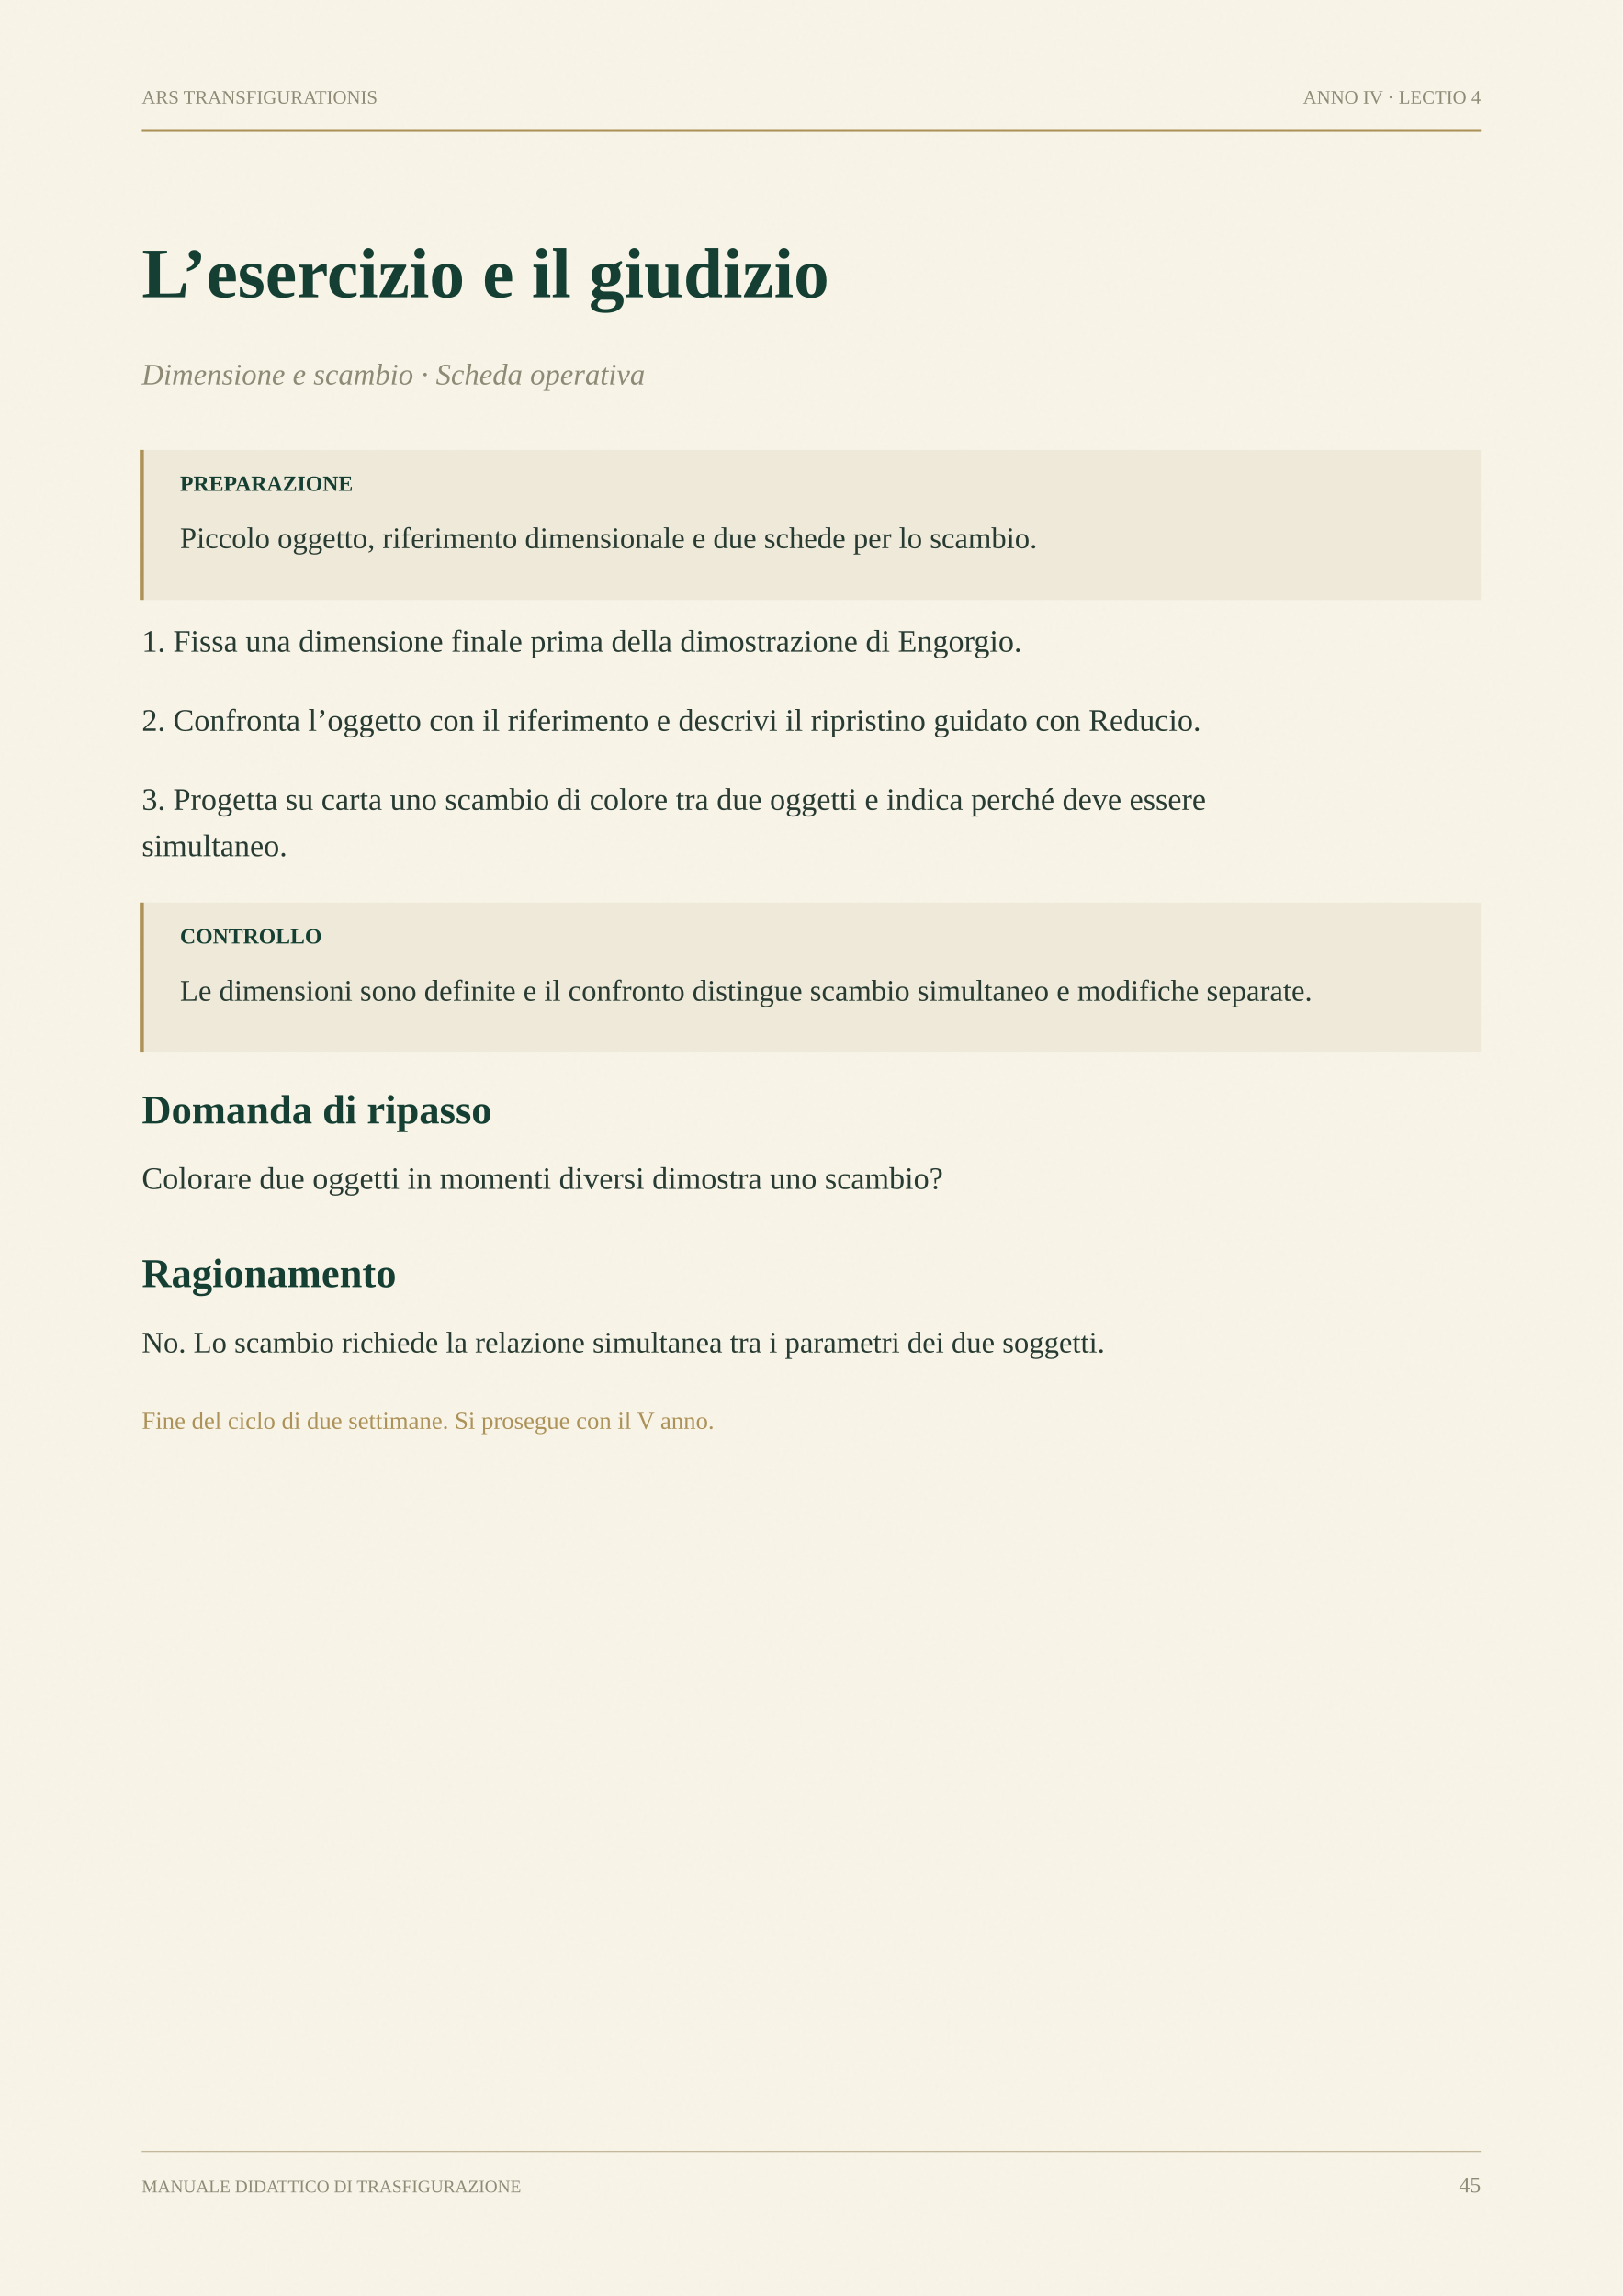
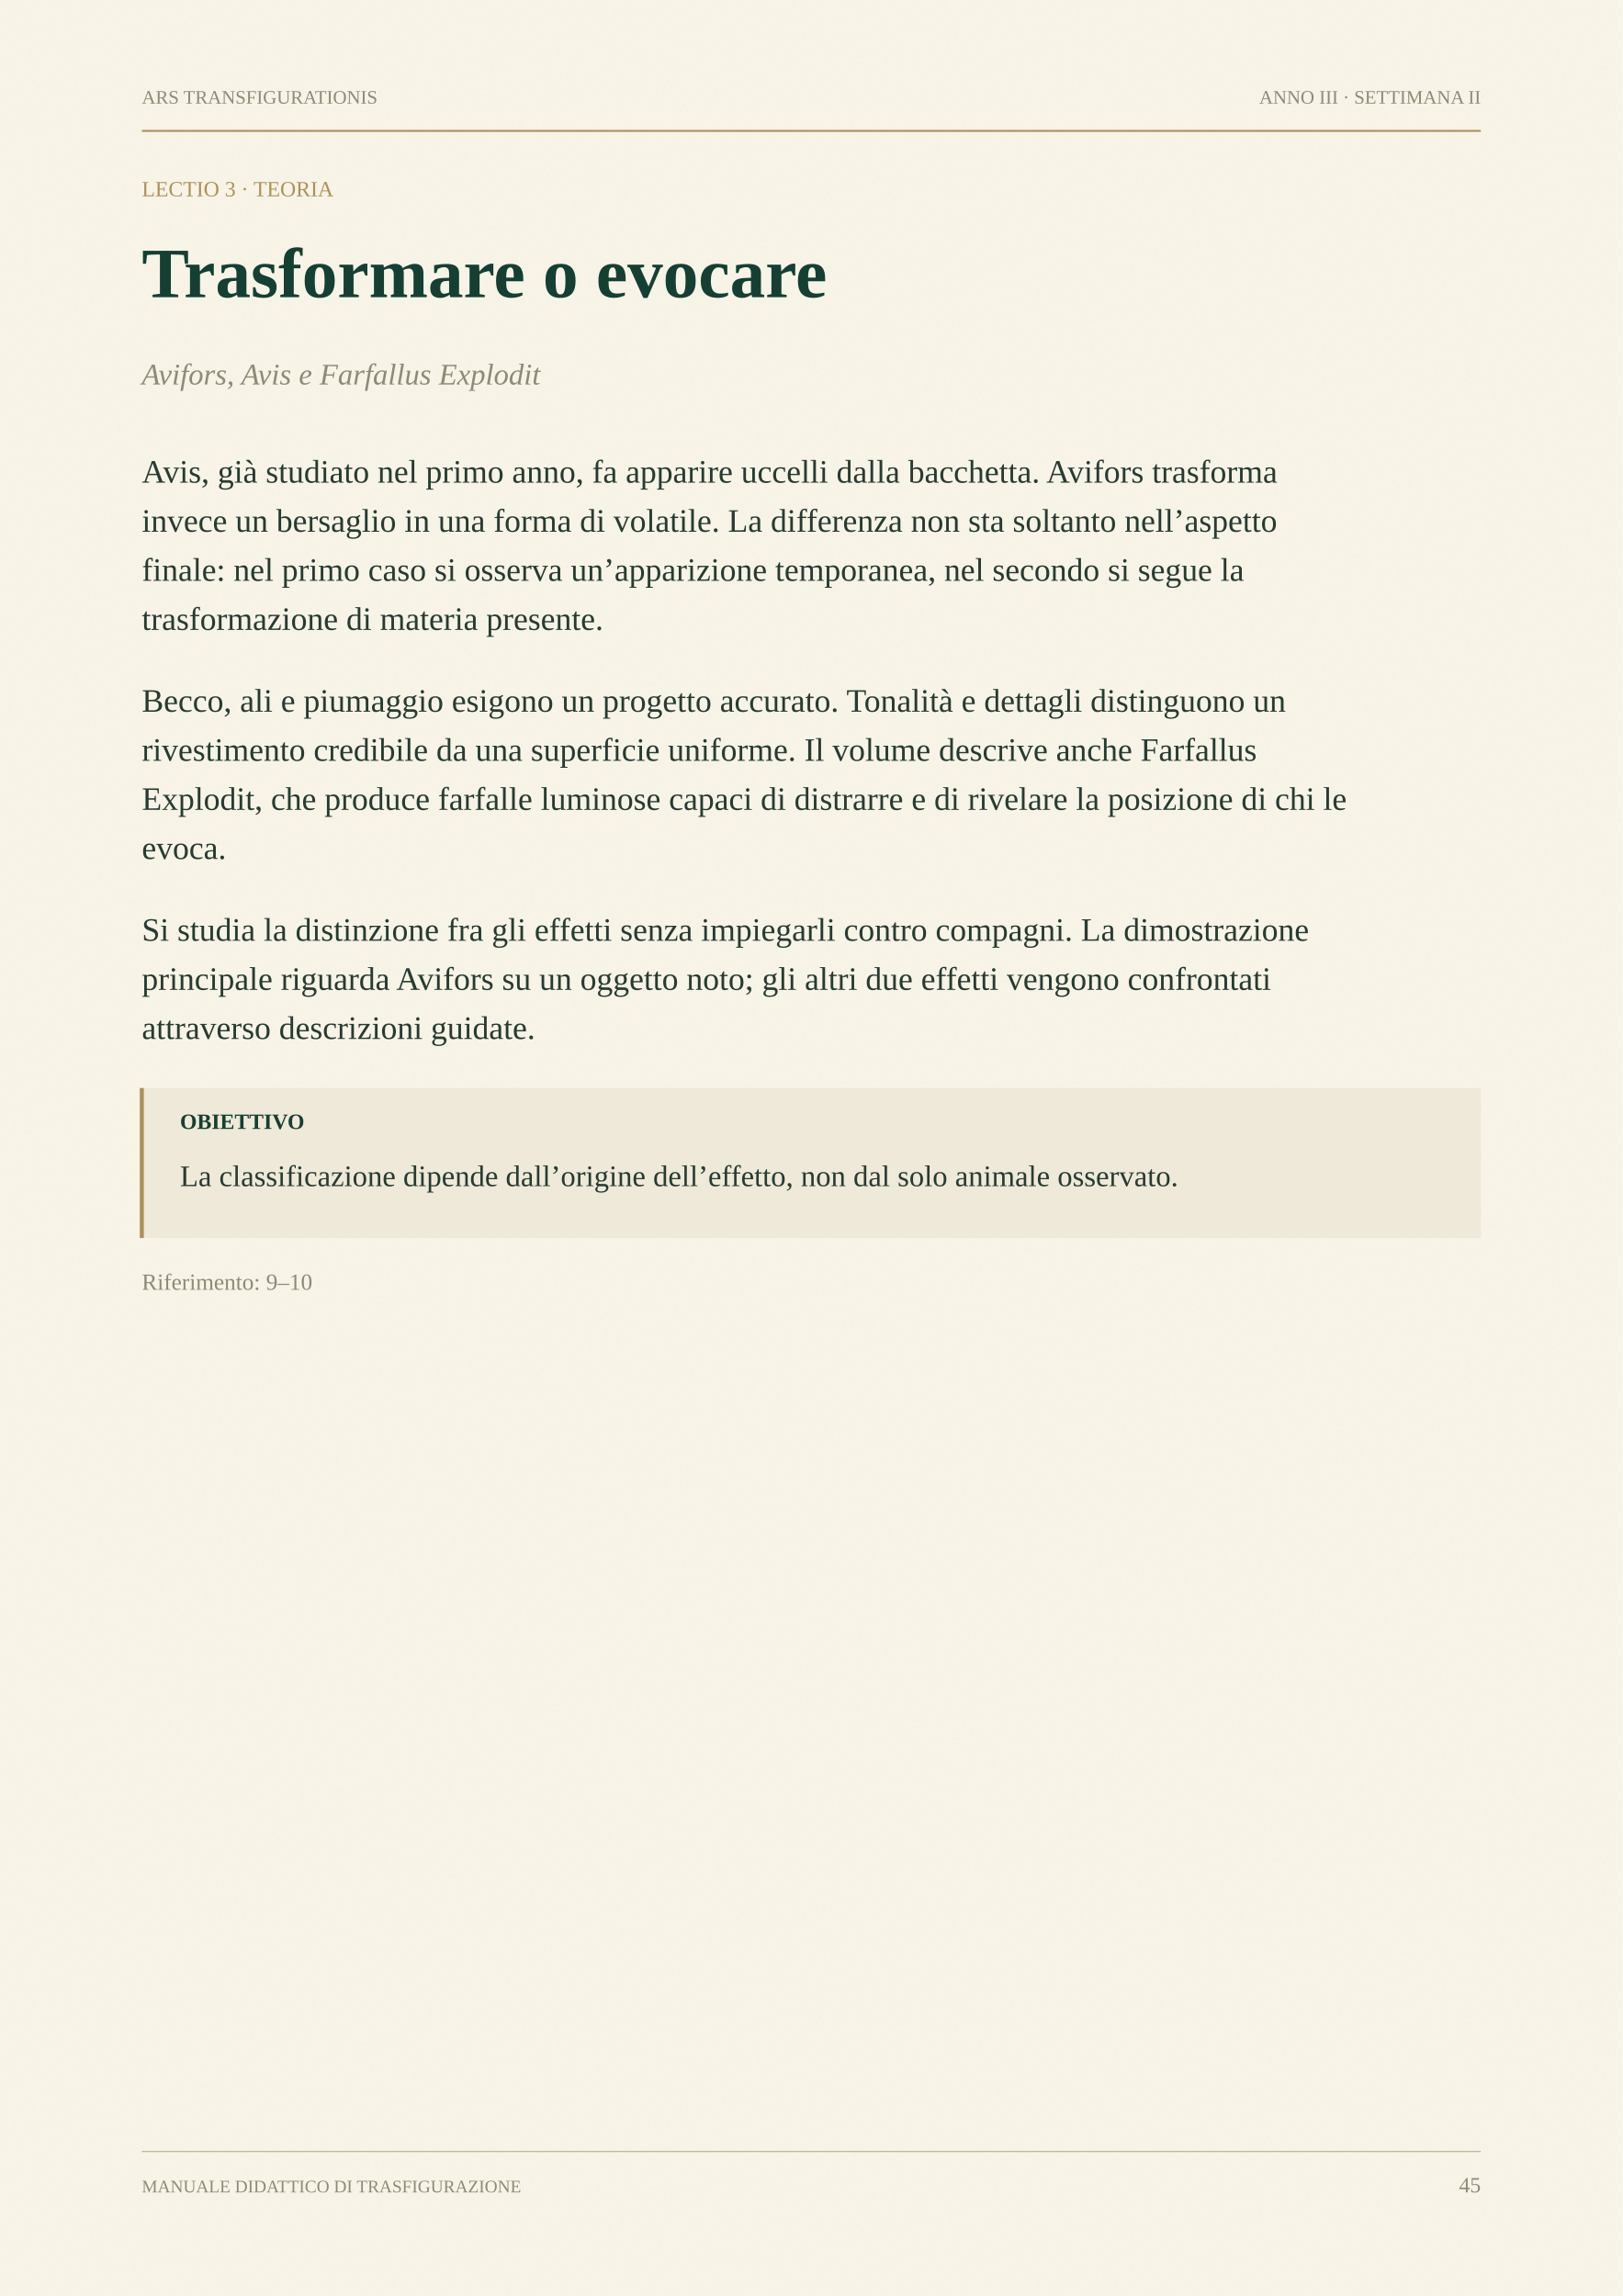
<svg xmlns="http://www.w3.org/2000/svg" width="595" height="842" viewBox="0 0 595 842">
  <defs>
    <filter id="grain">
      <feTurbulence type="fractalNoise" baseFrequency=".7" numOctaves="3" stitchTiles="stitch" />
      <feColorMatrix type="saturate" values="0" />
    </filter>
    <pattern id="paper" width="595" height="842" patternUnits="userSpaceOnUse">
      <rect width="595" height="842" filter="url(#grain)" opacity=".17" />
    </pattern>
    <linearGradient id="leather">
      <stop stop-color="#072a22" />
      <stop offset=".12" stop-color="#19483b" />
      <stop offset=".6" stop-color="#103c30" />
      <stop offset="1" stop-color="#05261e" />
    </linearGradient>
  </defs>
  <rect width="595" height="842" fill="#f8f4e8" />
  <rect width="595" height="842" fill="url(#paper)" opacity=".17" />
  <text x="52" y="38" font-family="Georgia, Times New Roman, serif" font-size="7" fill="#8e8a76">ARS TRANSFIGURATIONIS</text>
-   <text x="543" y="38" font-family="Georgia, Times New Roman, serif" font-size="7" fill="#8e8a76" text-anchor="end">ANNO IV · LECTIO 4</text>
+   <text x="543" y="38" font-family="Georgia, Times New Roman, serif" font-size="7" fill="#8e8a76" text-anchor="end">ANNO III · SETTIMANA II</text>
+   <text x="52" y="72" font-family="Georgia, Times New Roman, serif" font-size="8" fill="#ac9258">LECTIO 3 · TEORIA</text>
  <path d="M52 48H543" stroke="#ac9258" stroke-width=".7" />
-   <text x="52" y="109" font-family="Georgia, Times New Roman, serif" font-size="26" fill="#153f33" font-weight="bold">L’esercizio e il giudizio</text>
-   <text x="52" y="141" font-family="Georgia, Times New Roman, serif" font-size="11" fill="#8e8a76" font-style="italic">Dimensione e scambio · Scheda operativa</text>
-   <rect x="52" y="165" width="491" height="55" fill="#eee9d8" />
-   <path d="M52 165v55" stroke="#ac9258" stroke-width="1.5" />
-   <text x="66" y="180" font-family="Georgia, Times New Roman, serif" font-size="8" fill="#153f33" font-weight="bold">PREPARAZIONE</text>
-   <text x="66" y="201" font-family="Georgia, Times New Roman, serif" font-size="11" fill="#283b32">Piccolo oggetto, riferimento dimensionale e due schede per lo scambio.</text>
-   <text x="52" y="239" font-family="Georgia, Times New Roman, serif" font-size="11.5" fill="#283b32">1. Fissa una dimensione finale prima della dimostrazione di Engorgio.</text>
-   <text x="52" y="268" font-family="Georgia, Times New Roman, serif" font-size="11.5" fill="#283b32">2. Confronta l’oggetto con il riferimento e descrivi il ripristino guidato con Reducio.</text>
-   <text x="52" y="297" font-family="Georgia, Times New Roman, serif" font-size="11.5" fill="#283b32">3. Progetta su carta uno scambio di colore tra due oggetti e indica perché deve essere</text>
-   <text x="52" y="314" font-family="Georgia, Times New Roman, serif" font-size="11.5" fill="#283b32">simultaneo.</text>
-   <rect x="52" y="331" width="491" height="55" fill="#eee9d8" />
-   <path d="M52 331v55" stroke="#ac9258" stroke-width="1.5" />
-   <text x="66" y="346" font-family="Georgia, Times New Roman, serif" font-size="8" fill="#153f33" font-weight="bold">CONTROLLO</text>
-   <text x="66" y="367" font-family="Georgia, Times New Roman, serif" font-size="11" fill="#283b32">Le dimensioni sono definite e il confronto distingue scambio simultaneo e modifiche separate.</text>
-   <text x="52" y="412" font-family="Georgia, Times New Roman, serif" font-size="15" fill="#153f33" font-weight="bold">Domanda di ripasso</text>
-   <text x="52" y="436" font-family="Georgia, Times New Roman, serif" font-size="11.5" fill="#283b32">Colorare due oggetti in momenti diversi dimostra uno scambio?</text>
-   <text x="52" y="472" font-family="Georgia, Times New Roman, serif" font-size="15" fill="#153f33" font-weight="bold">Ragionamento</text>
-   <text x="52" y="496" font-family="Georgia, Times New Roman, serif" font-size="11" fill="#283b32">No. Lo scambio richiede la relazione simultanea tra i parametri dei due soggetti.</text>
-   <text x="52" y="524" font-family="Georgia, Times New Roman, serif" font-size="9" fill="#ac9258">Fine del ciclo di due settimane. Si prosegue con il V anno.</text>
+   <text x="52" y="109" font-family="Georgia, Times New Roman, serif" font-size="26" fill="#153f33" font-weight="bold">Trasformare o evocare</text>
+   <text x="52" y="141" font-family="Georgia, Times New Roman, serif" font-size="11" fill="#8e8a76" font-style="italic">Avifors, Avis e Farfallus Explodit</text>
+   <text x="52" y="177" font-family="Georgia, Times New Roman, serif" font-size="12" fill="#283b32">Avis, già studiato nel primo anno, fa apparire uccelli dalla bacchetta. Avifors trasforma</text>
+   <text x="52" y="195" font-family="Georgia, Times New Roman, serif" font-size="12" fill="#283b32">invece un bersaglio in una forma di volatile. La differenza non sta soltanto nell’aspetto</text>
+   <text x="52" y="213" font-family="Georgia, Times New Roman, serif" font-size="12" fill="#283b32">finale: nel primo caso si osserva un’apparizione temporanea, nel secondo si segue la</text>
+   <text x="52" y="231" font-family="Georgia, Times New Roman, serif" font-size="12" fill="#283b32">trasformazione di materia presente.</text>
+   <text x="52" y="261" font-family="Georgia, Times New Roman, serif" font-size="12" fill="#283b32">Becco, ali e piumaggio esigono un progetto accurato. Tonalità e dettagli distinguono un</text>
+   <text x="52" y="279" font-family="Georgia, Times New Roman, serif" font-size="12" fill="#283b32">rivestimento credibile da una superficie uniforme. Il volume descrive anche Farfallus</text>
+   <text x="52" y="297" font-family="Georgia, Times New Roman, serif" font-size="12" fill="#283b32">Explodit, che produce farfalle luminose capaci di distrarre e di rivelare la posizione di chi le</text>
+   <text x="52" y="315" font-family="Georgia, Times New Roman, serif" font-size="12" fill="#283b32">evoca.</text>
+   <text x="52" y="345" font-family="Georgia, Times New Roman, serif" font-size="12" fill="#283b32">Si studia la distinzione fra gli effetti senza impiegarli contro compagni. La dimostrazione</text>
+   <text x="52" y="363" font-family="Georgia, Times New Roman, serif" font-size="12" fill="#283b32">principale riguarda Avifors su un oggetto noto; gli altri due effetti vengono confrontati</text>
+   <text x="52" y="381" font-family="Georgia, Times New Roman, serif" font-size="12" fill="#283b32">attraverso descrizioni guidate.</text>
+   <rect x="52" y="399" width="491" height="55" fill="#eee9d8" />
+   <path d="M52 399v55" stroke="#ac9258" stroke-width="1.5" />
+   <text x="66" y="414" font-family="Georgia, Times New Roman, serif" font-size="8" fill="#153f33" font-weight="bold">OBIETTIVO</text>
+   <text x="66" y="435" font-family="Georgia, Times New Roman, serif" font-size="11" fill="#283b32">La classificazione dipende dall’origine dell’effetto, non dal solo animale osservato.</text>
+   <text x="52" y="473" font-family="Georgia, Times New Roman, serif" font-size="8.5" fill="#8e8a76">Riferimento: 9–10</text>
  <path d="M52 789H543" stroke="#c3b89b" stroke-width=".45" />
  <text x="52" y="804" font-family="Georgia, Times New Roman, serif" font-size="6.5" fill="#8e8a76">MANUALE DIDATTICO DI TRASFIGURAZIONE</text>
  <text x="543" y="804" font-family="Georgia, Times New Roman, serif" font-size="8" fill="#8e8a76" text-anchor="end">45</text>
</svg>
